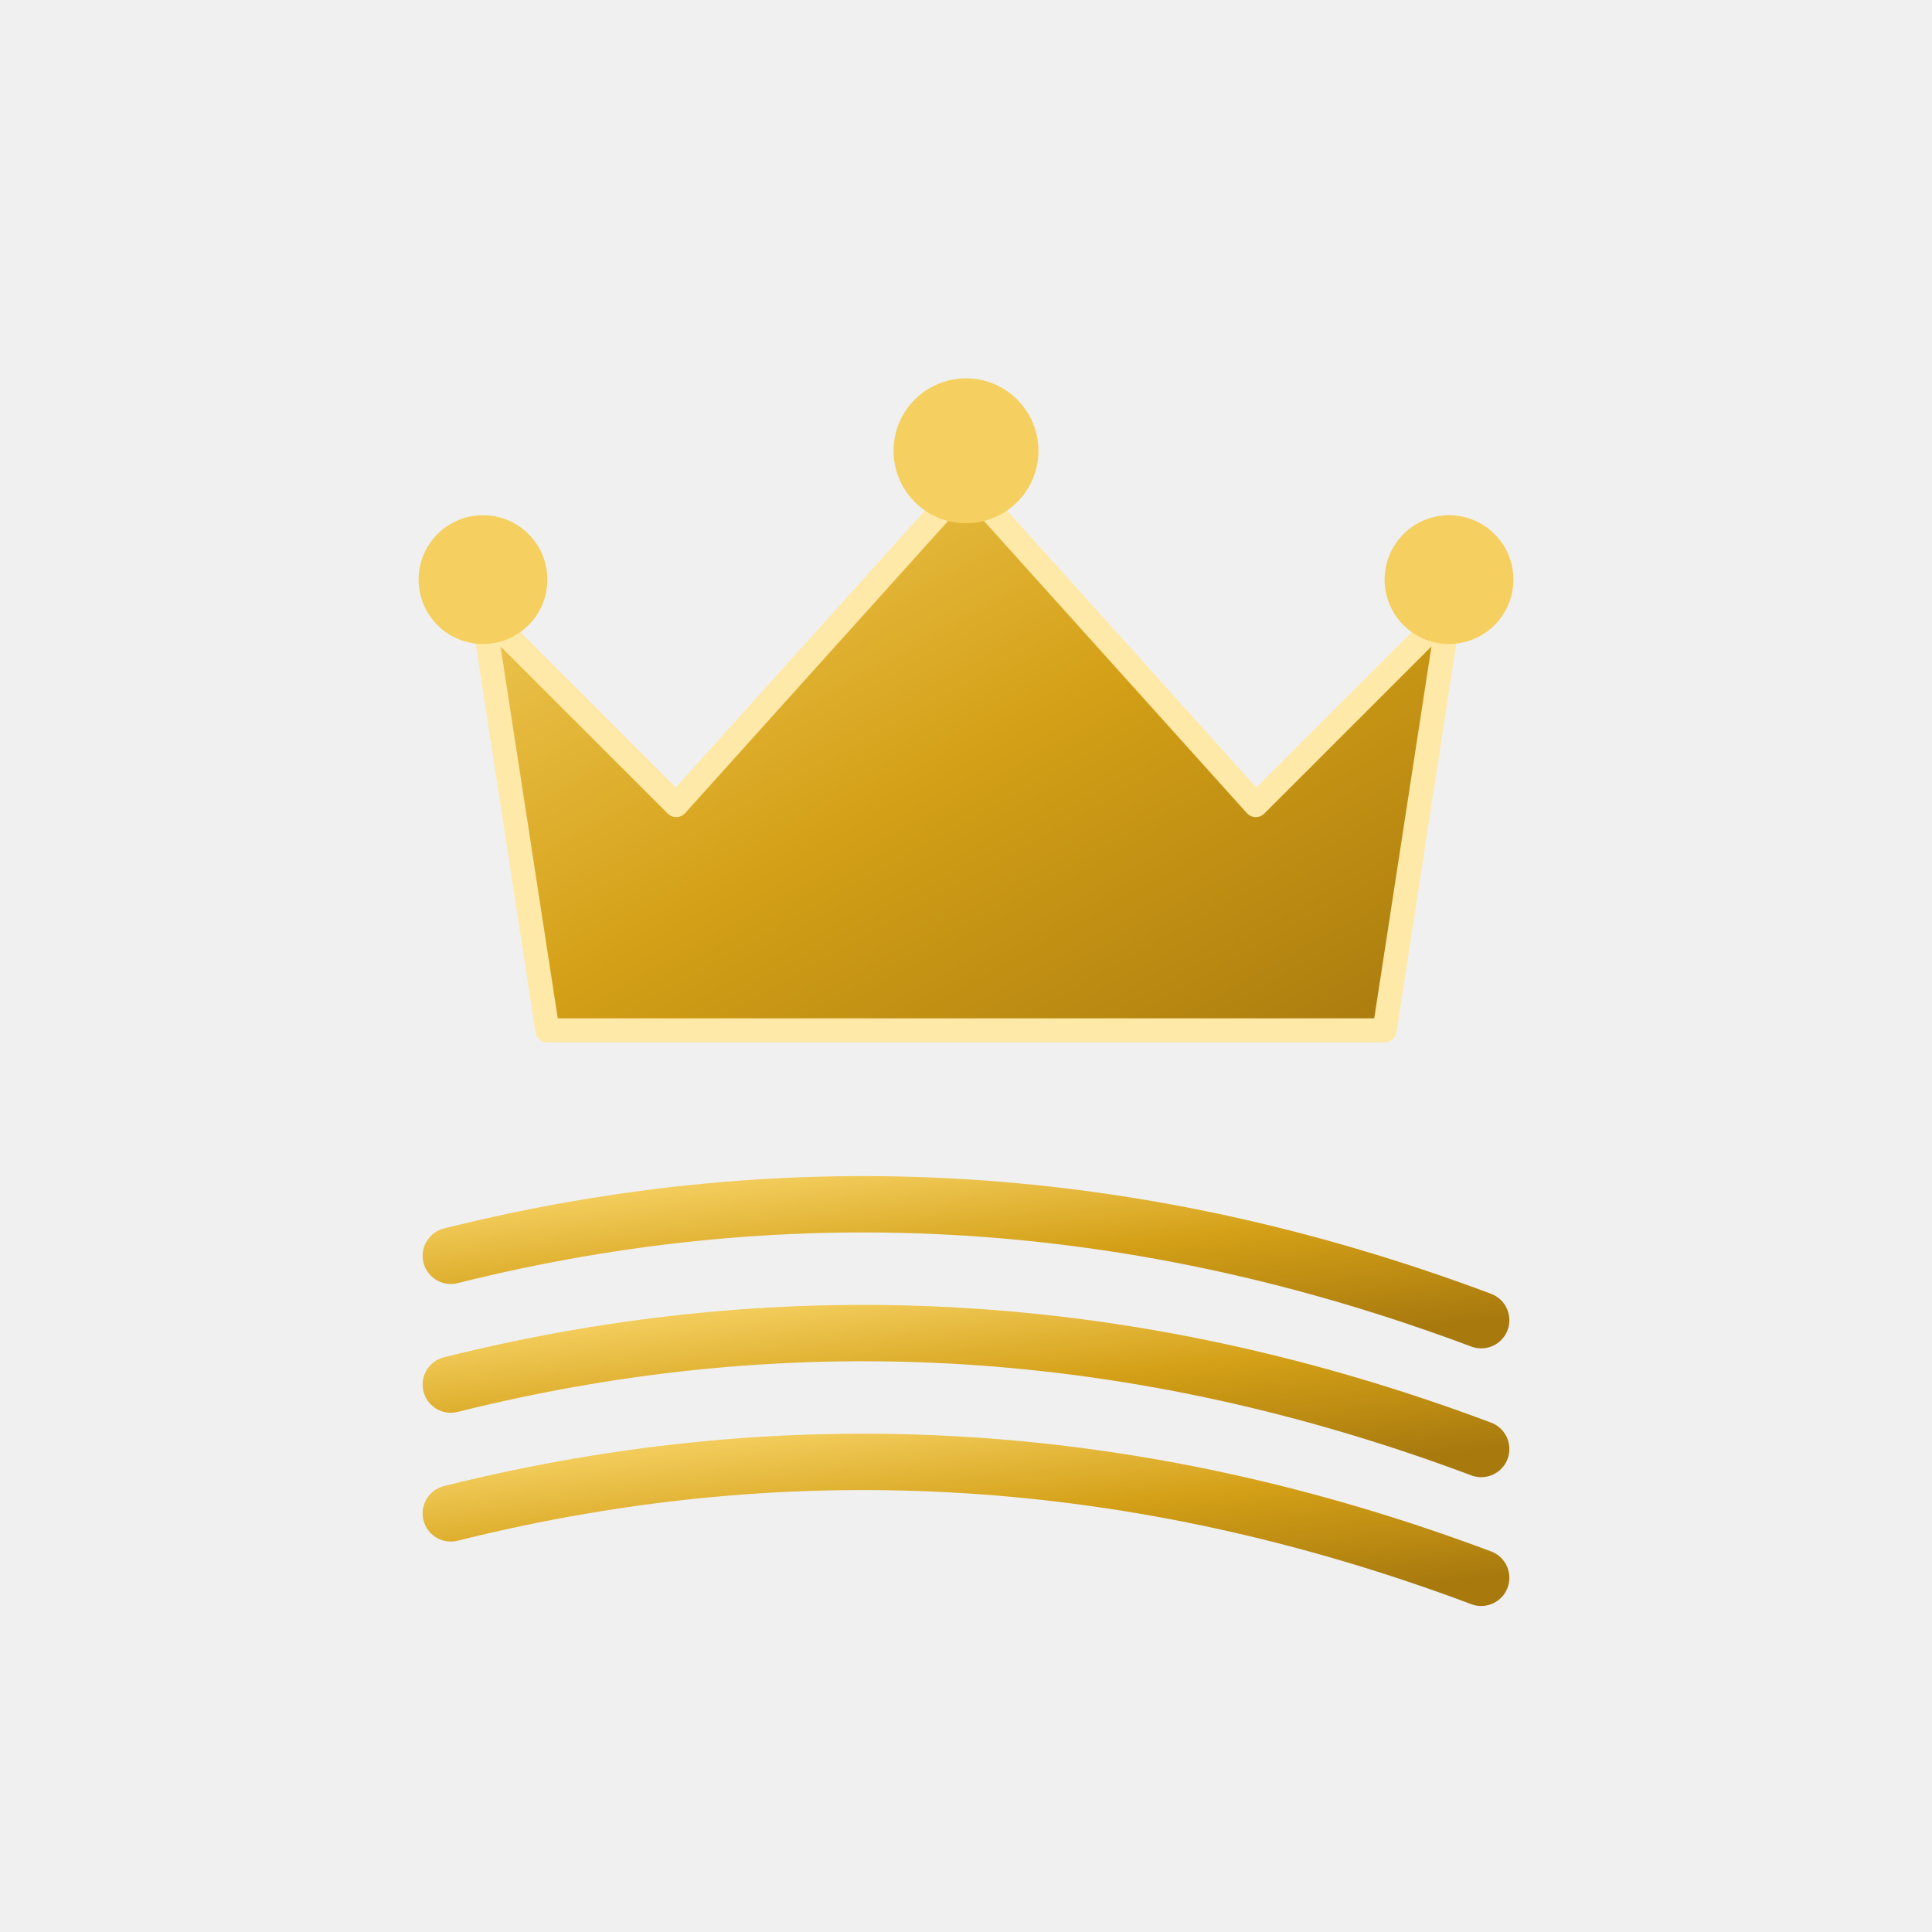
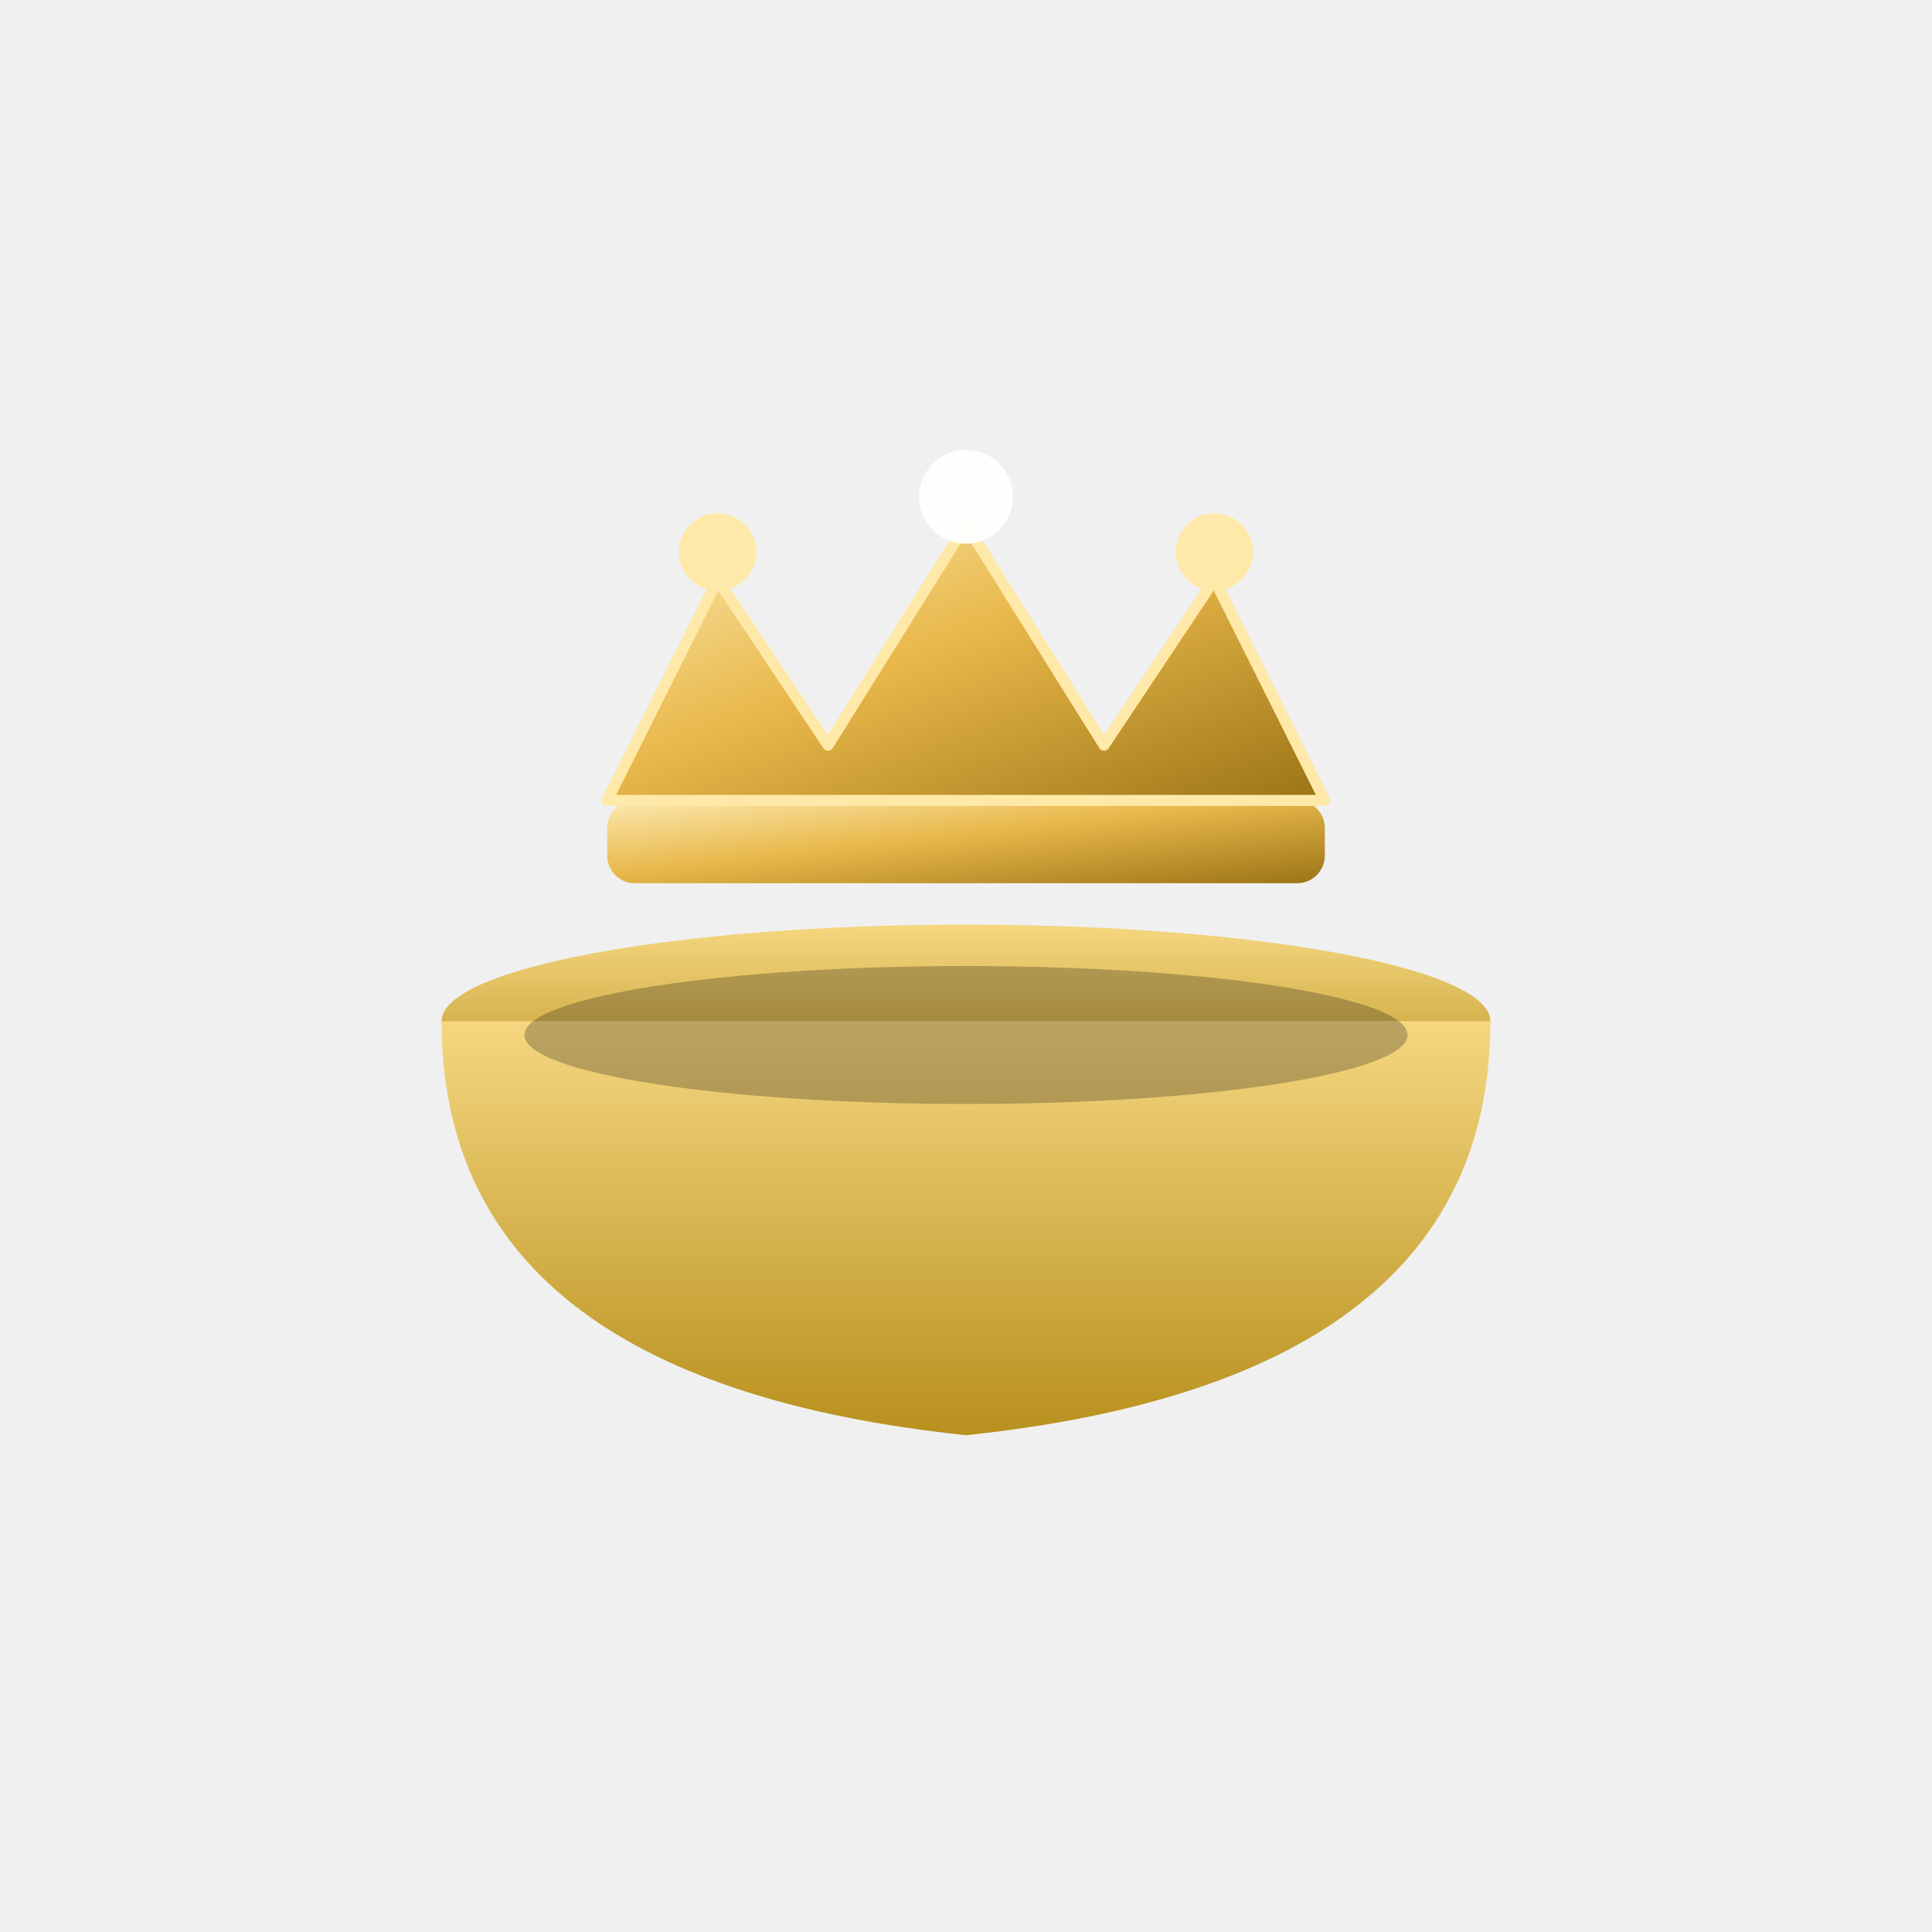
- <svg xmlns="http://www.w3.org/2000/svg" width="48" height="48" viewBox="0 0 120 120" fill="none">
+ <svg xmlns="http://www.w3.org/2000/svg" width="48" height="48" viewBox="0 0 140 140" fill="none">
  <defs>
-     <linearGradient id="g2" x1="0%" y1="0%" x2="100%" y2="100%">
-       <stop offset="0%" stop-color="#F5D061" />
-       <stop offset="50%" stop-color="#D4A017" />
-       <stop offset="100%" stop-color="#A87A0E" />
+     <linearGradient id="crownGrad2" x1="0%" y1="0%" x2="100%" y2="100%">
+       <stop offset="0%" stop-color="#FCE9B0" />
+       <stop offset="45%" stop-color="#E8B84A" />
+       <stop offset="100%" stop-color="#9C7416" />
+     </linearGradient>
+     <linearGradient id="bowlGrad2" x1="0%" y1="0%" x2="0%" y2="100%">
+       <stop offset="0%" stop-color="#F5D780" />
+       <stop offset="100%" stop-color="#B8901E" />
    </linearGradient>
  </defs>
  <g>
-     <path d="M30 38 L42 50 L60 30 L78 50 L90 38 L86 64 L34 64 Z" fill="url(#g2)" stroke="#FFE9A8" stroke-width="1.5" stroke-linejoin="round" />
-     <circle cx="30" cy="36" r="4" fill="#F5D061" />
-     <circle cx="60" cy="28" r="4.5" fill="#F5D061" />
-     <circle cx="90" cy="36" r="4" fill="#F5D061" />
-   </g>
-   <g stroke="url(#g2)" stroke-width="3.5" stroke-linecap="round" fill="none">
-     <path d="M28 78 Q60 70 92 82" />
-     <path d="M28 86 Q60 78 92 90" />
-     <path d="M28 94 Q60 86 92 98" />
+     <rect x="44" y="58" width="52" height="6" rx="2" fill="url(#crownGrad2)" />
+     <path d="M 44 58 L 52 42 L 60 54 L 70 38 L 80 54 L 88 42 L 96 58 Z" fill="url(#crownGrad2)" stroke="#FFE9A8" stroke-width="0.8" stroke-linejoin="round" />
+     <circle cx="52" cy="40" r="2.8" fill="#FFE9A8" />
+     <circle cx="70" cy="36" r="3.4" fill="#FFFFFF" opacity="0.95" />
+     <circle cx="88" cy="40" r="2.8" fill="#FFE9A8" />
+     <ellipse cx="70" cy="74" rx="38" ry="7" fill="url(#bowlGrad2)" />
+     <path d="M 32 74 Q 32 100 70 104 Q 108 100 108 74 Z" fill="url(#bowlGrad2)" />
+     <ellipse cx="70" cy="75" rx="32" ry="5" fill="#0B0B0B" opacity="0.25" />
  </g>
</svg>
